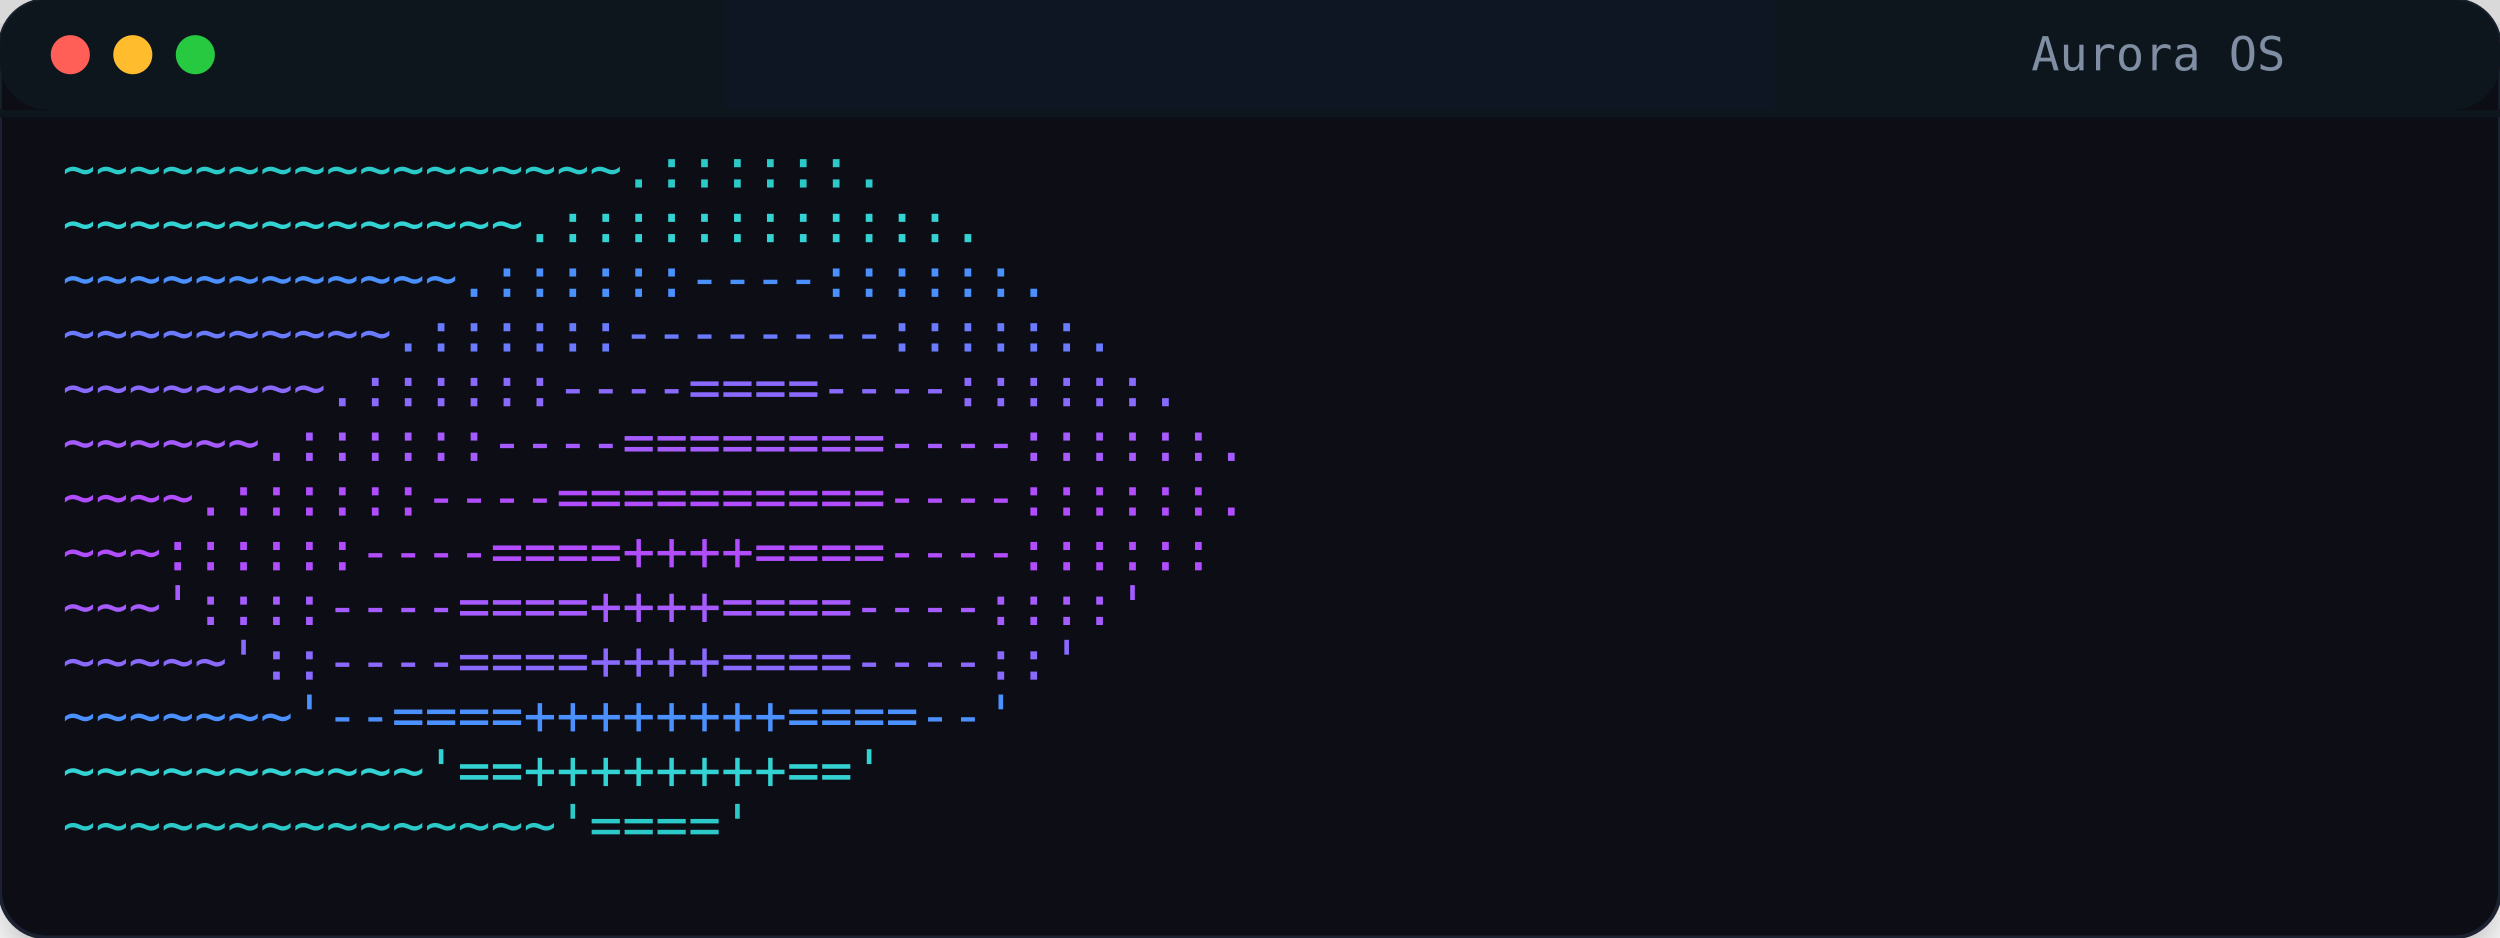
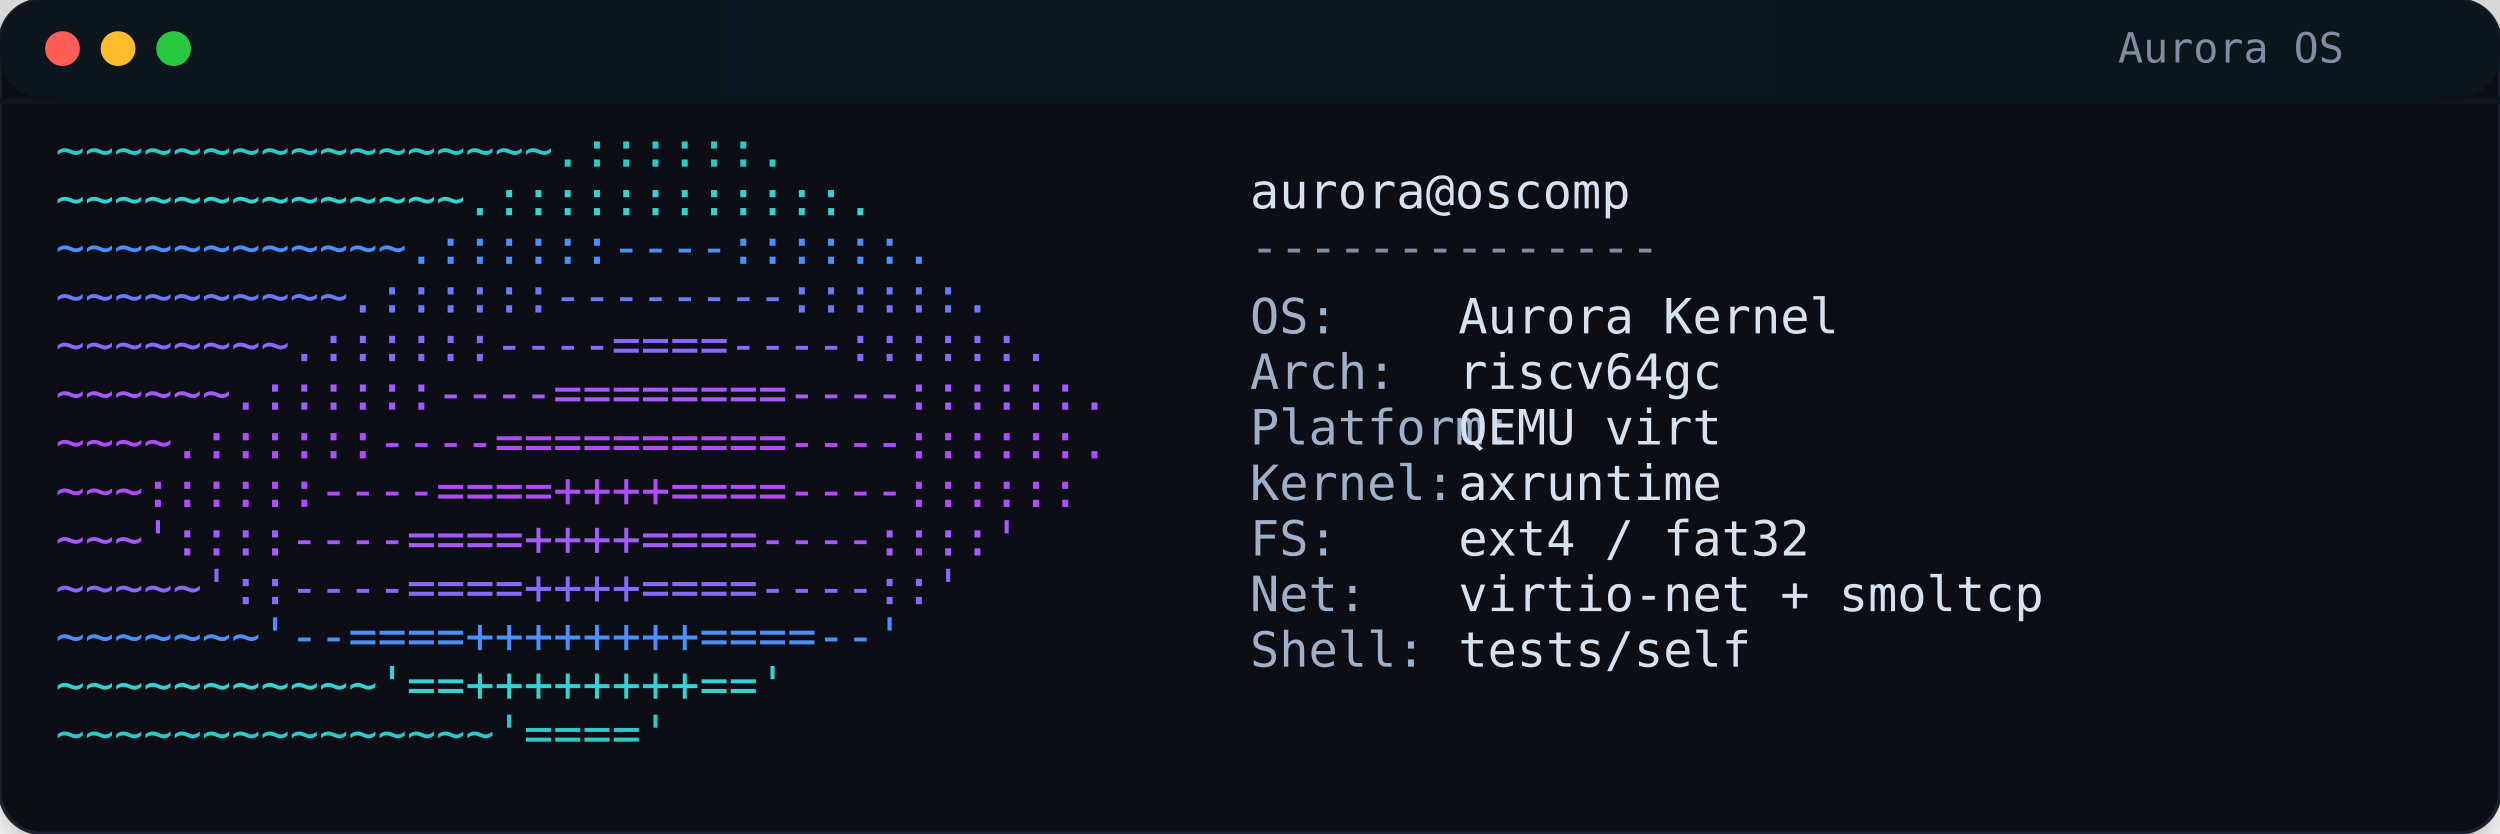
- <svg xmlns="http://www.w3.org/2000/svg" width="640" height="240" viewBox="0 0 640 240">
+ <svg xmlns="http://www.w3.org/2000/svg" width="720" height="240" viewBox="0 0 720 240">
  <defs>
    <linearGradient id="bg" x1="0" y1="0" x2="0" y2="1">
      <stop offset="0%" stop-color="#0b0f14" />
      <stop offset="100%" stop-color="#0a0d12" />
    </linearGradient>
    <linearGradient id="sheen" x1="0" y1="0" x2="1" y2="0">
      <stop offset="0%" stop-color="#0b0f14" />
      <stop offset="50%" stop-color="#121826" />
      <stop offset="100%" stop-color="#0b0f14" />
    </linearGradient>
    <filter id="shadow" x="-10%" y="-10%" width="120%" height="120%">
      <feDropShadow dx="0" dy="6" stdDeviation="8" flood-color="#000000" flood-opacity="0.35" />
    </filter>
  </defs>
  <g filter="url(#shadow)">
    <rect width="100%" height="100%" rx="12" ry="12" fill="url(#bg)" stroke="#1b2330" />
    <rect width="100%" height="28" rx="12" ry="12" fill="#111820" />
    <rect y="28" width="100%" height="2" fill="#0d121a" />
    <rect x="0" y="0" width="100%" height="28" fill="url(#sheen)" opacity="0.15" />
    <circle cx="18" cy="14" r="5" fill="#ff5f56" />
    <circle cx="34" cy="14" r="5" fill="#ffbd2e" />
    <circle cx="50" cy="14" r="5" fill="#27c93f" />
-     <text x="520" y="18" font-family="monospace" font-size="12" fill="#7f8ea3">Aurora OS</text>
+     <text x="610" y="18" font-family="monospace" font-size="12" fill="#7f8ea3">Aurora OS</text>
  </g>
  <text x="16" y="48" font-family="monospace" font-size="14" fill="#2cc9c9">~~~~~~~~~~~~~~~~~.::::::.</text>
  <text x="16" y="62" font-family="monospace" font-size="14" fill="#34d3d3">~~~~~~~~~~~~~~.::::::::::::.</text>
  <text x="16" y="76" font-family="monospace" font-size="14" fill="#4a91ff">~~~~~~~~~~~~.::::::----::::::.</text>
  <text x="16" y="90" font-family="monospace" font-size="14" fill="#6b7bff">~~~~~~~~~~.::::::--------::::::.</text>
  <text x="16" y="104" font-family="monospace" font-size="14" fill="#8a69ff">~~~~~~~~.::::::----====----::::::.</text>
  <text x="16" y="118" font-family="monospace" font-size="14" fill="#a55bff">~~~~~~.::::::----========----::::::.</text>
  <text x="16" y="132" font-family="monospace" font-size="14" fill="#b14cff">~~~~.::::::----==========----::::::.</text>
  <text x="16" y="146" font-family="monospace" font-size="14" fill="#b14cff">~~~::::::----====++++====----::::::</text>
  <text x="16" y="160" font-family="monospace" font-size="14" fill="#a55bff">~~~'::::----====++++====----::::'</text>
  <text x="16" y="174" font-family="monospace" font-size="14" fill="#8a69ff">~~~~~'::----====++++====----::'</text>
  <text x="16" y="188" font-family="monospace" font-size="14" fill="#4a91ff">~~~~~~~'--====++++++++====--'</text>
  <text x="16" y="202" font-family="monospace" font-size="14" fill="#34d3d3">~~~~~~~~~~~'==++++++++=='</text>
  <text x="16" y="216" font-family="monospace" font-size="14" fill="#2cc9c9">~~~~~~~~~~~~~~~'===='</text>
+   <text x="360" y="60" font-family="monospace" font-size="14" fill="#d6e2f0">aurora@oscomp</text>
+   <text x="360" y="76" font-family="monospace" font-size="14" fill="#7f8ea3">--------------</text>
+   <text x="360" y="96" font-family="monospace" font-size="14" fill="#9fb0c9">OS:</text>
+   <text x="420" y="96" font-family="monospace" font-size="14" fill="#d6e2f0">Aurora Kernel</text>
+   <text x="360" y="112" font-family="monospace" font-size="14" fill="#9fb0c9">Arch:</text>
+   <text x="420" y="112" font-family="monospace" font-size="14" fill="#d6e2f0">riscv64gc</text>
+   <text x="360" y="128" font-family="monospace" font-size="14" fill="#9fb0c9">Platform:</text>
+   <text x="420" y="128" font-family="monospace" font-size="14" fill="#d6e2f0">QEMU virt</text>
+   <text x="360" y="144" font-family="monospace" font-size="14" fill="#9fb0c9">Kernel:</text>
+   <text x="420" y="144" font-family="monospace" font-size="14" fill="#d6e2f0">axruntime</text>
+   <text x="360" y="160" font-family="monospace" font-size="14" fill="#9fb0c9">FS:</text>
+   <text x="420" y="160" font-family="monospace" font-size="14" fill="#d6e2f0">ext4 / fat32</text>
+   <text x="360" y="176" font-family="monospace" font-size="14" fill="#9fb0c9">Net:</text>
+   <text x="420" y="176" font-family="monospace" font-size="14" fill="#d6e2f0">virtio-net + smoltcp</text>
+   <text x="360" y="192" font-family="monospace" font-size="14" fill="#9fb0c9">Shell:</text>
+   <text x="420" y="192" font-family="monospace" font-size="14" fill="#d6e2f0">tests/self</text>
</svg>
